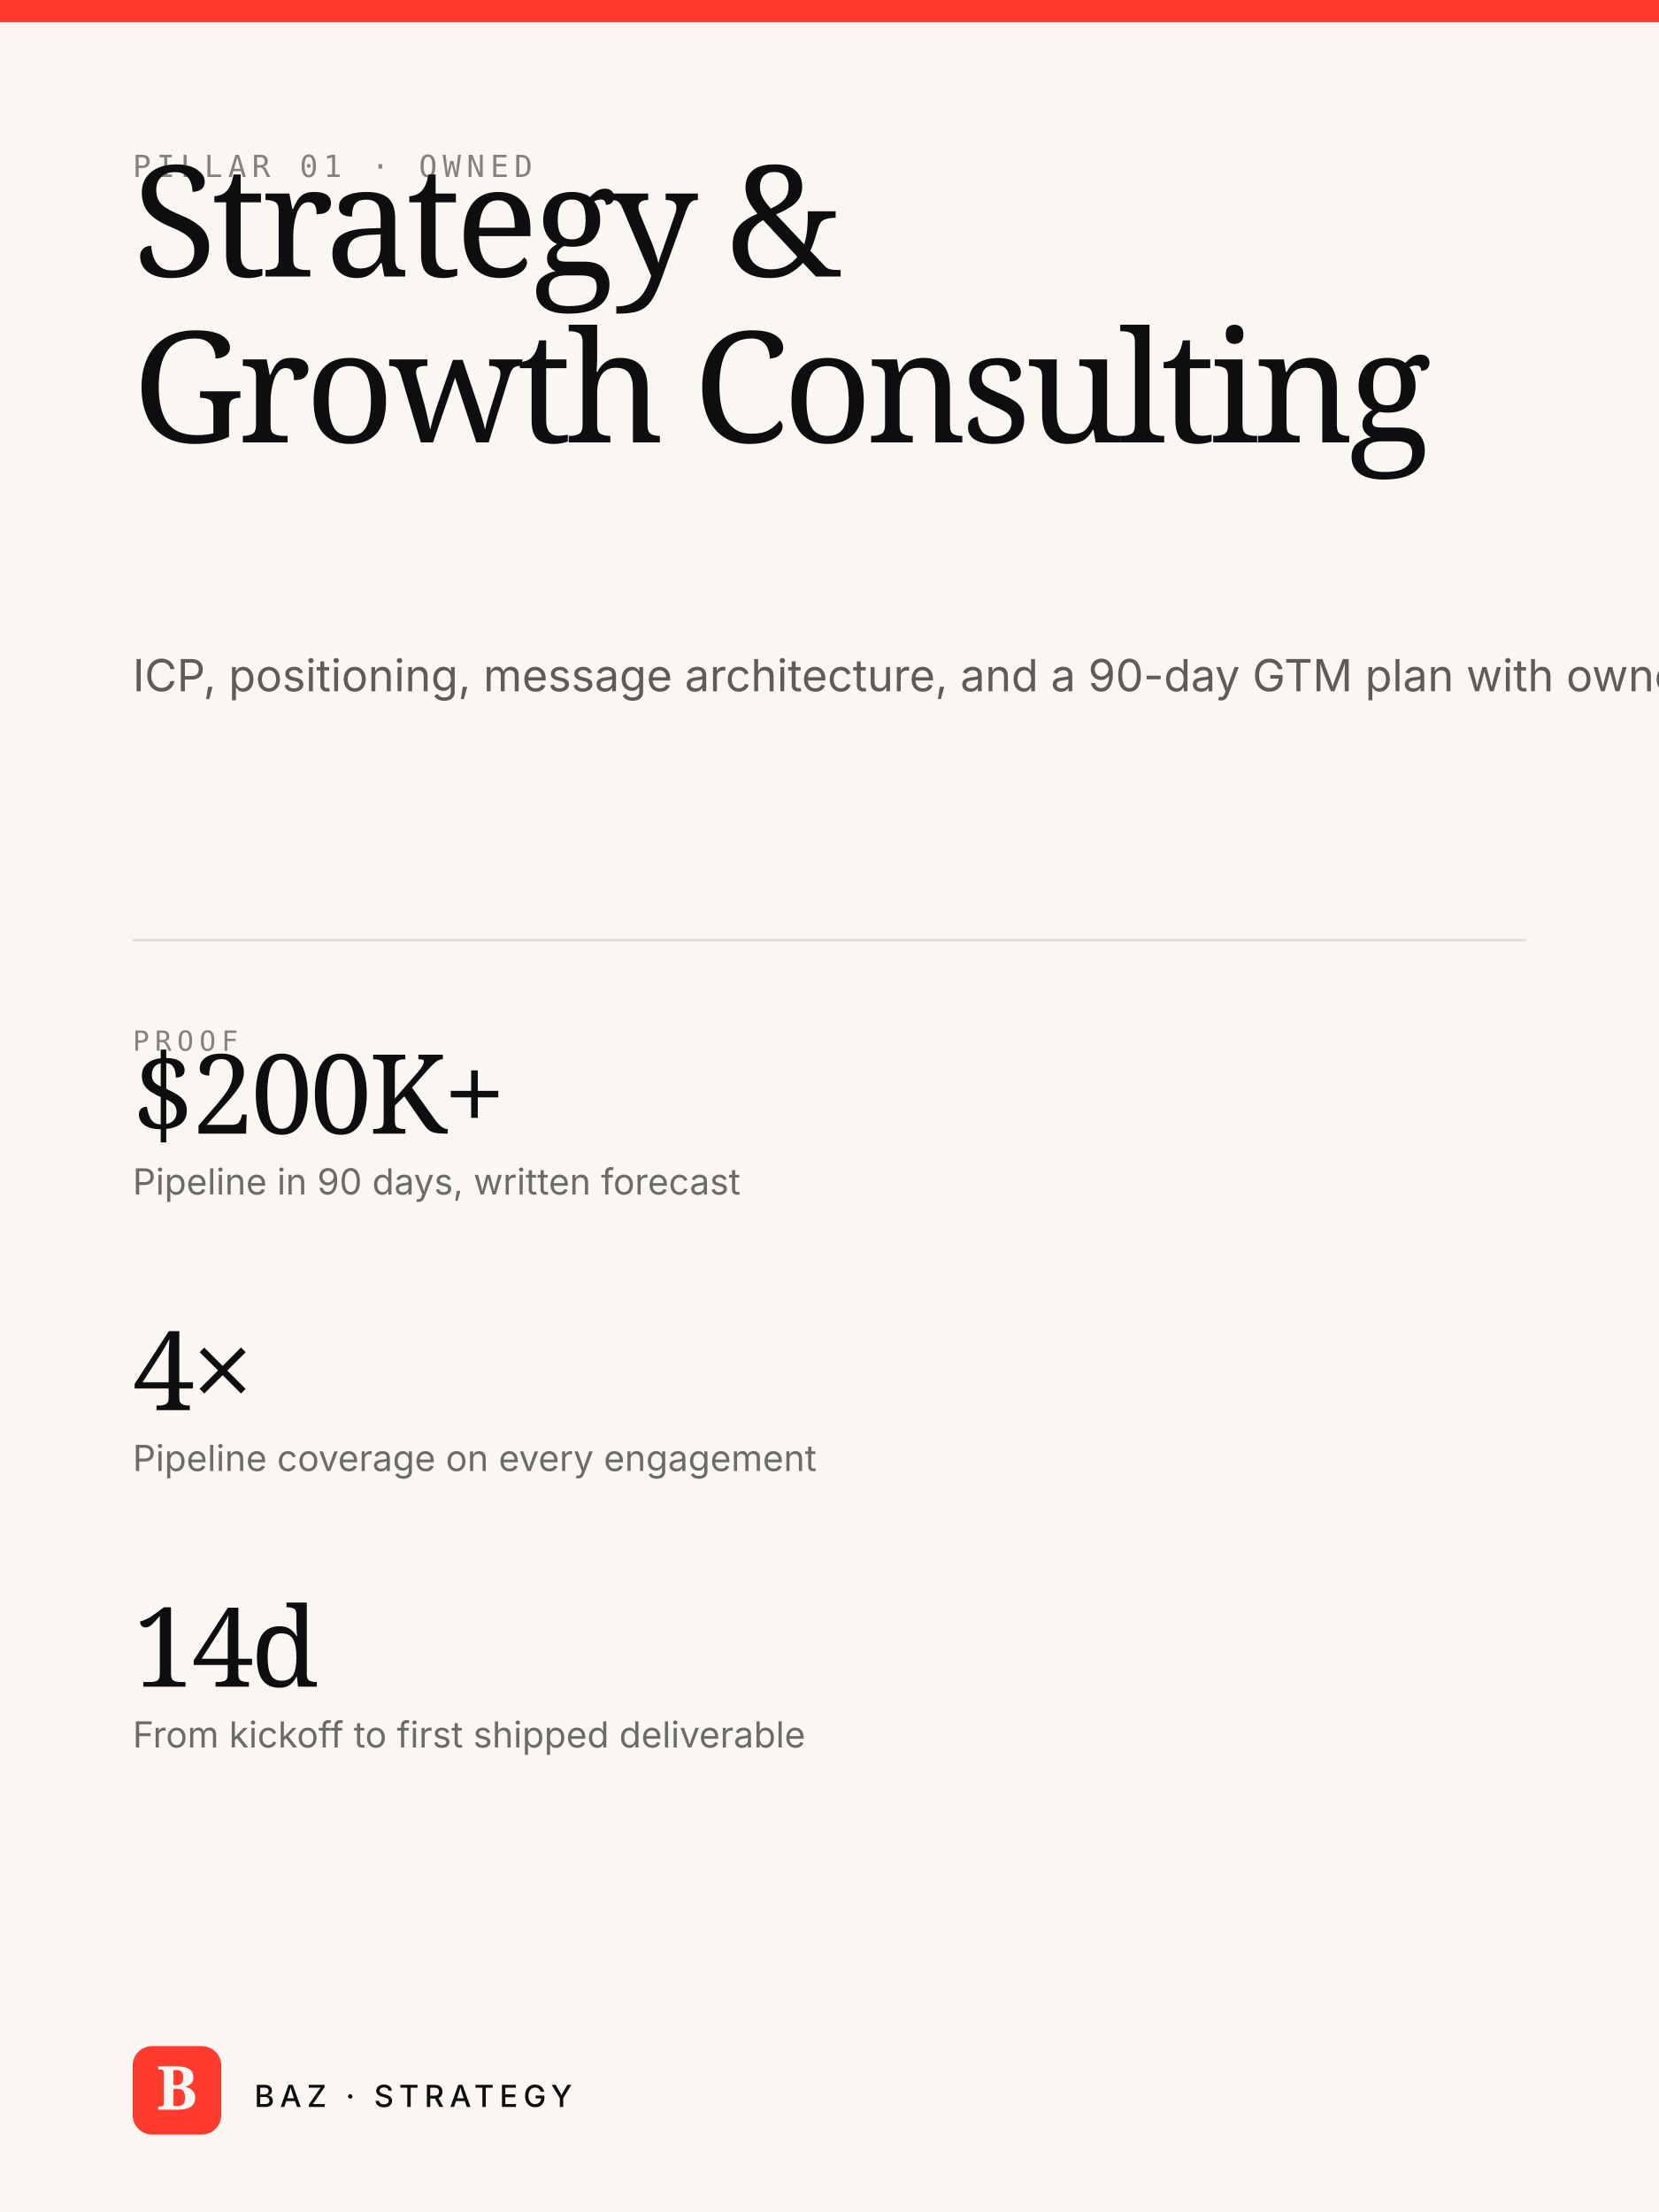
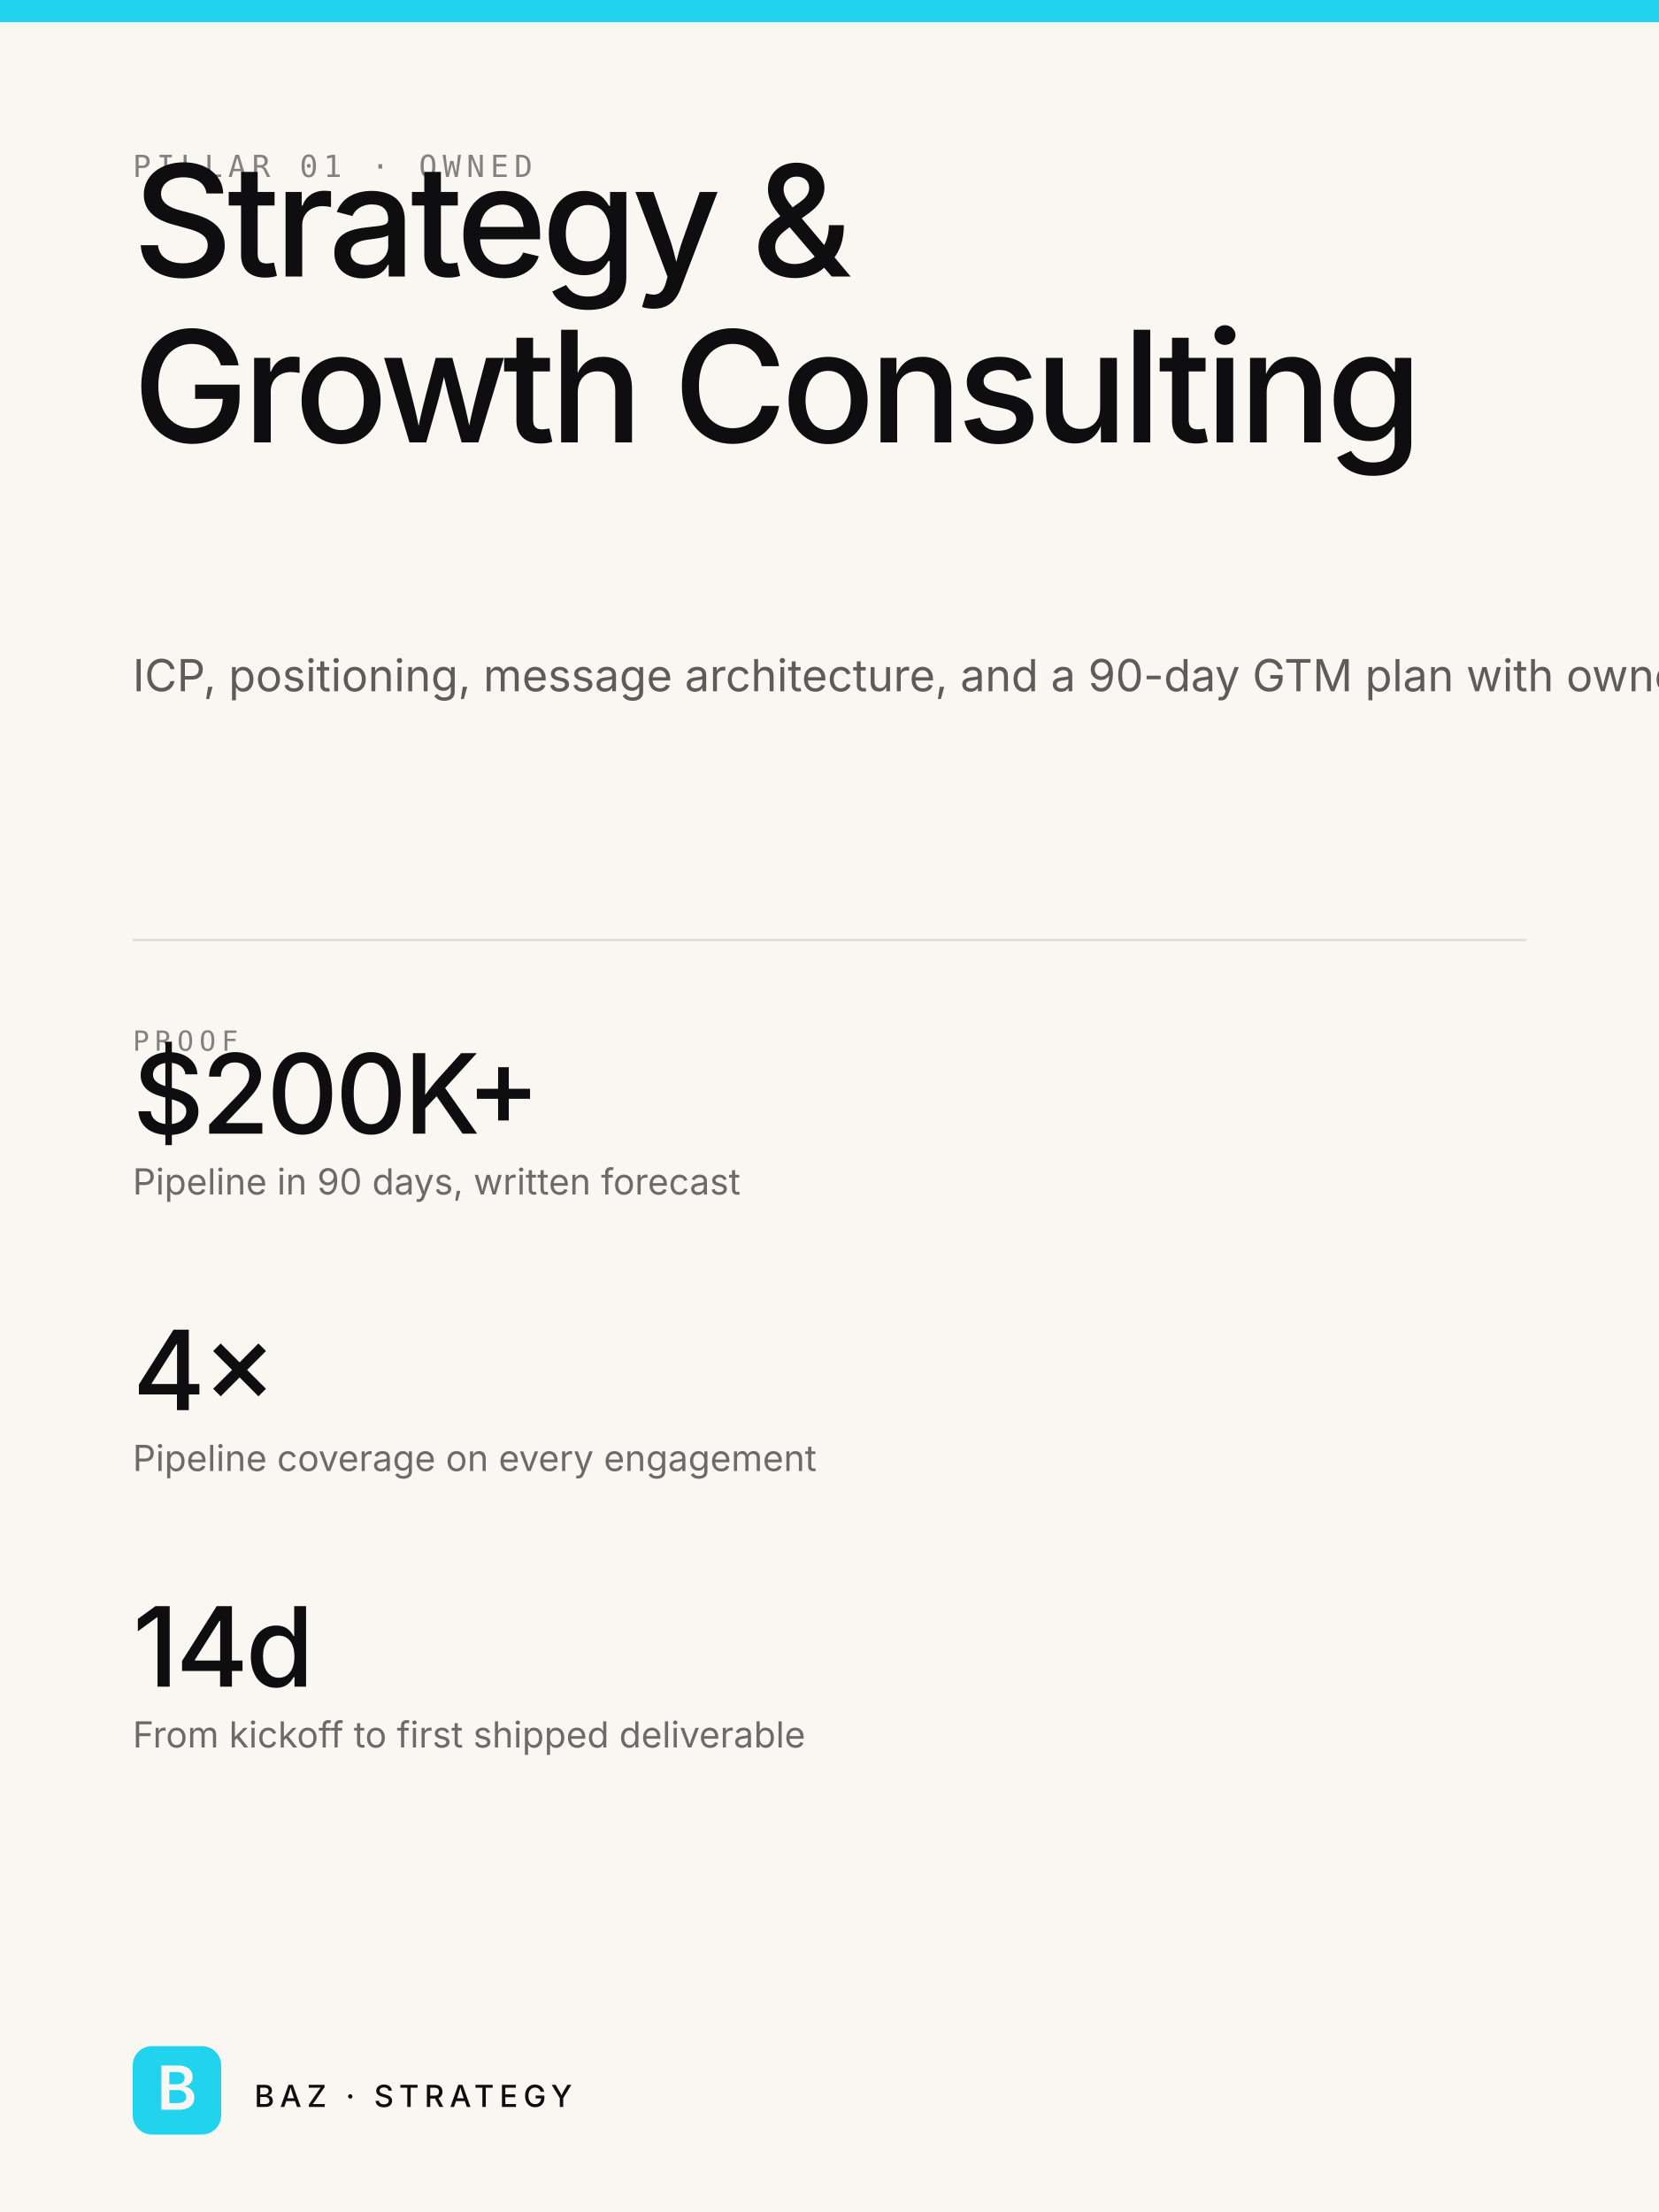
<svg xmlns="http://www.w3.org/2000/svg" viewBox="0 0 600 800" width="600" height="800" font-family="Inter, system-ui, sans-serif">
  <rect width="600" height="800" fill="#faf7f2" />
-   <rect width="600" height="8" fill="#ff3b2f" />
+   <rect width="600" height="8" fill="#22D3EE" />
  <g transform="translate(48, 64)">
    <text font-family="JetBrains Mono, monospace" font-size="11" letter-spacing="2" fill="#0e0e10" opacity="0.5">PILLAR 01 · OWNED</text>
  </g>
  <g transform="translate(48, 100)">
-     <text font-family="Fraunces, Georgia, serif" font-size="56" font-weight="500" fill="#0e0e10" letter-spacing="-2">Strategy &amp;</text>
-     <text font-family="Fraunces, Georgia, serif" font-size="56" font-weight="500" fill="#0e0e10" letter-spacing="-2" y="60">Growth Consulting</text>
+     <text font-family="Inter, Georgia, serif" font-size="56" font-weight="500" fill="#0e0e10" letter-spacing="-2">Strategy &amp;</text>
+     <text font-family="Inter, Georgia, serif" font-size="56" font-weight="500" fill="#0e0e10" letter-spacing="-2" y="60">Growth Consulting</text>
  </g>
  <g transform="translate(48, 250)">
    <text font-family="Inter, sans-serif" font-size="16" fill="#1a1a1a" opacity="0.7">ICP, positioning, message architecture, and a 90-day GTM plan with owners and exit criteria.</text>
  </g>
  <line x1="48" y1="340" x2="552" y2="340" stroke="#0e0e10" stroke-opacity="0.1" />
  <g transform="translate(48, 380)">
    <text font-family="JetBrains Mono, monospace" font-size="10" letter-spacing="2" fill="#0e0e10" opacity="0.5">PROOF</text>
  </g>
  <g transform="translate(48, 410)">
-     <text font-family="Fraunces, serif" font-size="40" font-weight="500" fill="#0e0e10" letter-spacing="-1">$200K+</text>
+     <text font-family="Inter, serif" font-size="40" font-weight="500" fill="#0e0e10" letter-spacing="-1">$200K+</text>
    <text font-family="Inter, sans-serif" font-size="13" fill="#0e0e10" opacity="0.6" y="22">Pipeline in 90 days, written forecast</text>
  </g>
  <g transform="translate(48, 510)">
-     <text font-family="Fraunces, serif" font-size="40" font-weight="500" fill="#0e0e10" letter-spacing="-1">4×</text>
+     <text font-family="Inter, serif" font-size="40" font-weight="500" fill="#0e0e10" letter-spacing="-1">4×</text>
    <text font-family="Inter, sans-serif" font-size="13" fill="#0e0e10" opacity="0.6" y="22">Pipeline coverage on every engagement</text>
  </g>
  <g transform="translate(48, 610)">
-     <text font-family="Fraunces, serif" font-size="40" font-weight="500" fill="#0e0e10" letter-spacing="-1">14d</text>
+     <text font-family="Inter, serif" font-size="40" font-weight="500" fill="#0e0e10" letter-spacing="-1">14d</text>
    <text font-family="Inter, sans-serif" font-size="13" fill="#0e0e10" opacity="0.6" y="22">From kickoff to first shipped deliverable</text>
  </g>
  <g transform="translate(48, 740)">
-     <rect width="32" height="32" rx="7" fill="#ff3b2f" />
-     <text x="16" y="23" font-family="Fraunces, serif" font-size="22" font-weight="600" fill="#faf7f2" text-anchor="middle">B</text>
+     <rect width="32" height="32" rx="7" fill="#22D3EE" />
+     <text x="16" y="23" font-family="Inter, serif" font-size="22" font-weight="600" fill="#faf7f2" text-anchor="middle">B</text>
    <text x="44" y="22" font-family="Inter, sans-serif" font-size="11" font-weight="500" fill="#0e0e10" letter-spacing="2">BAZ · STRATEGY</text>
  </g>
</svg>
